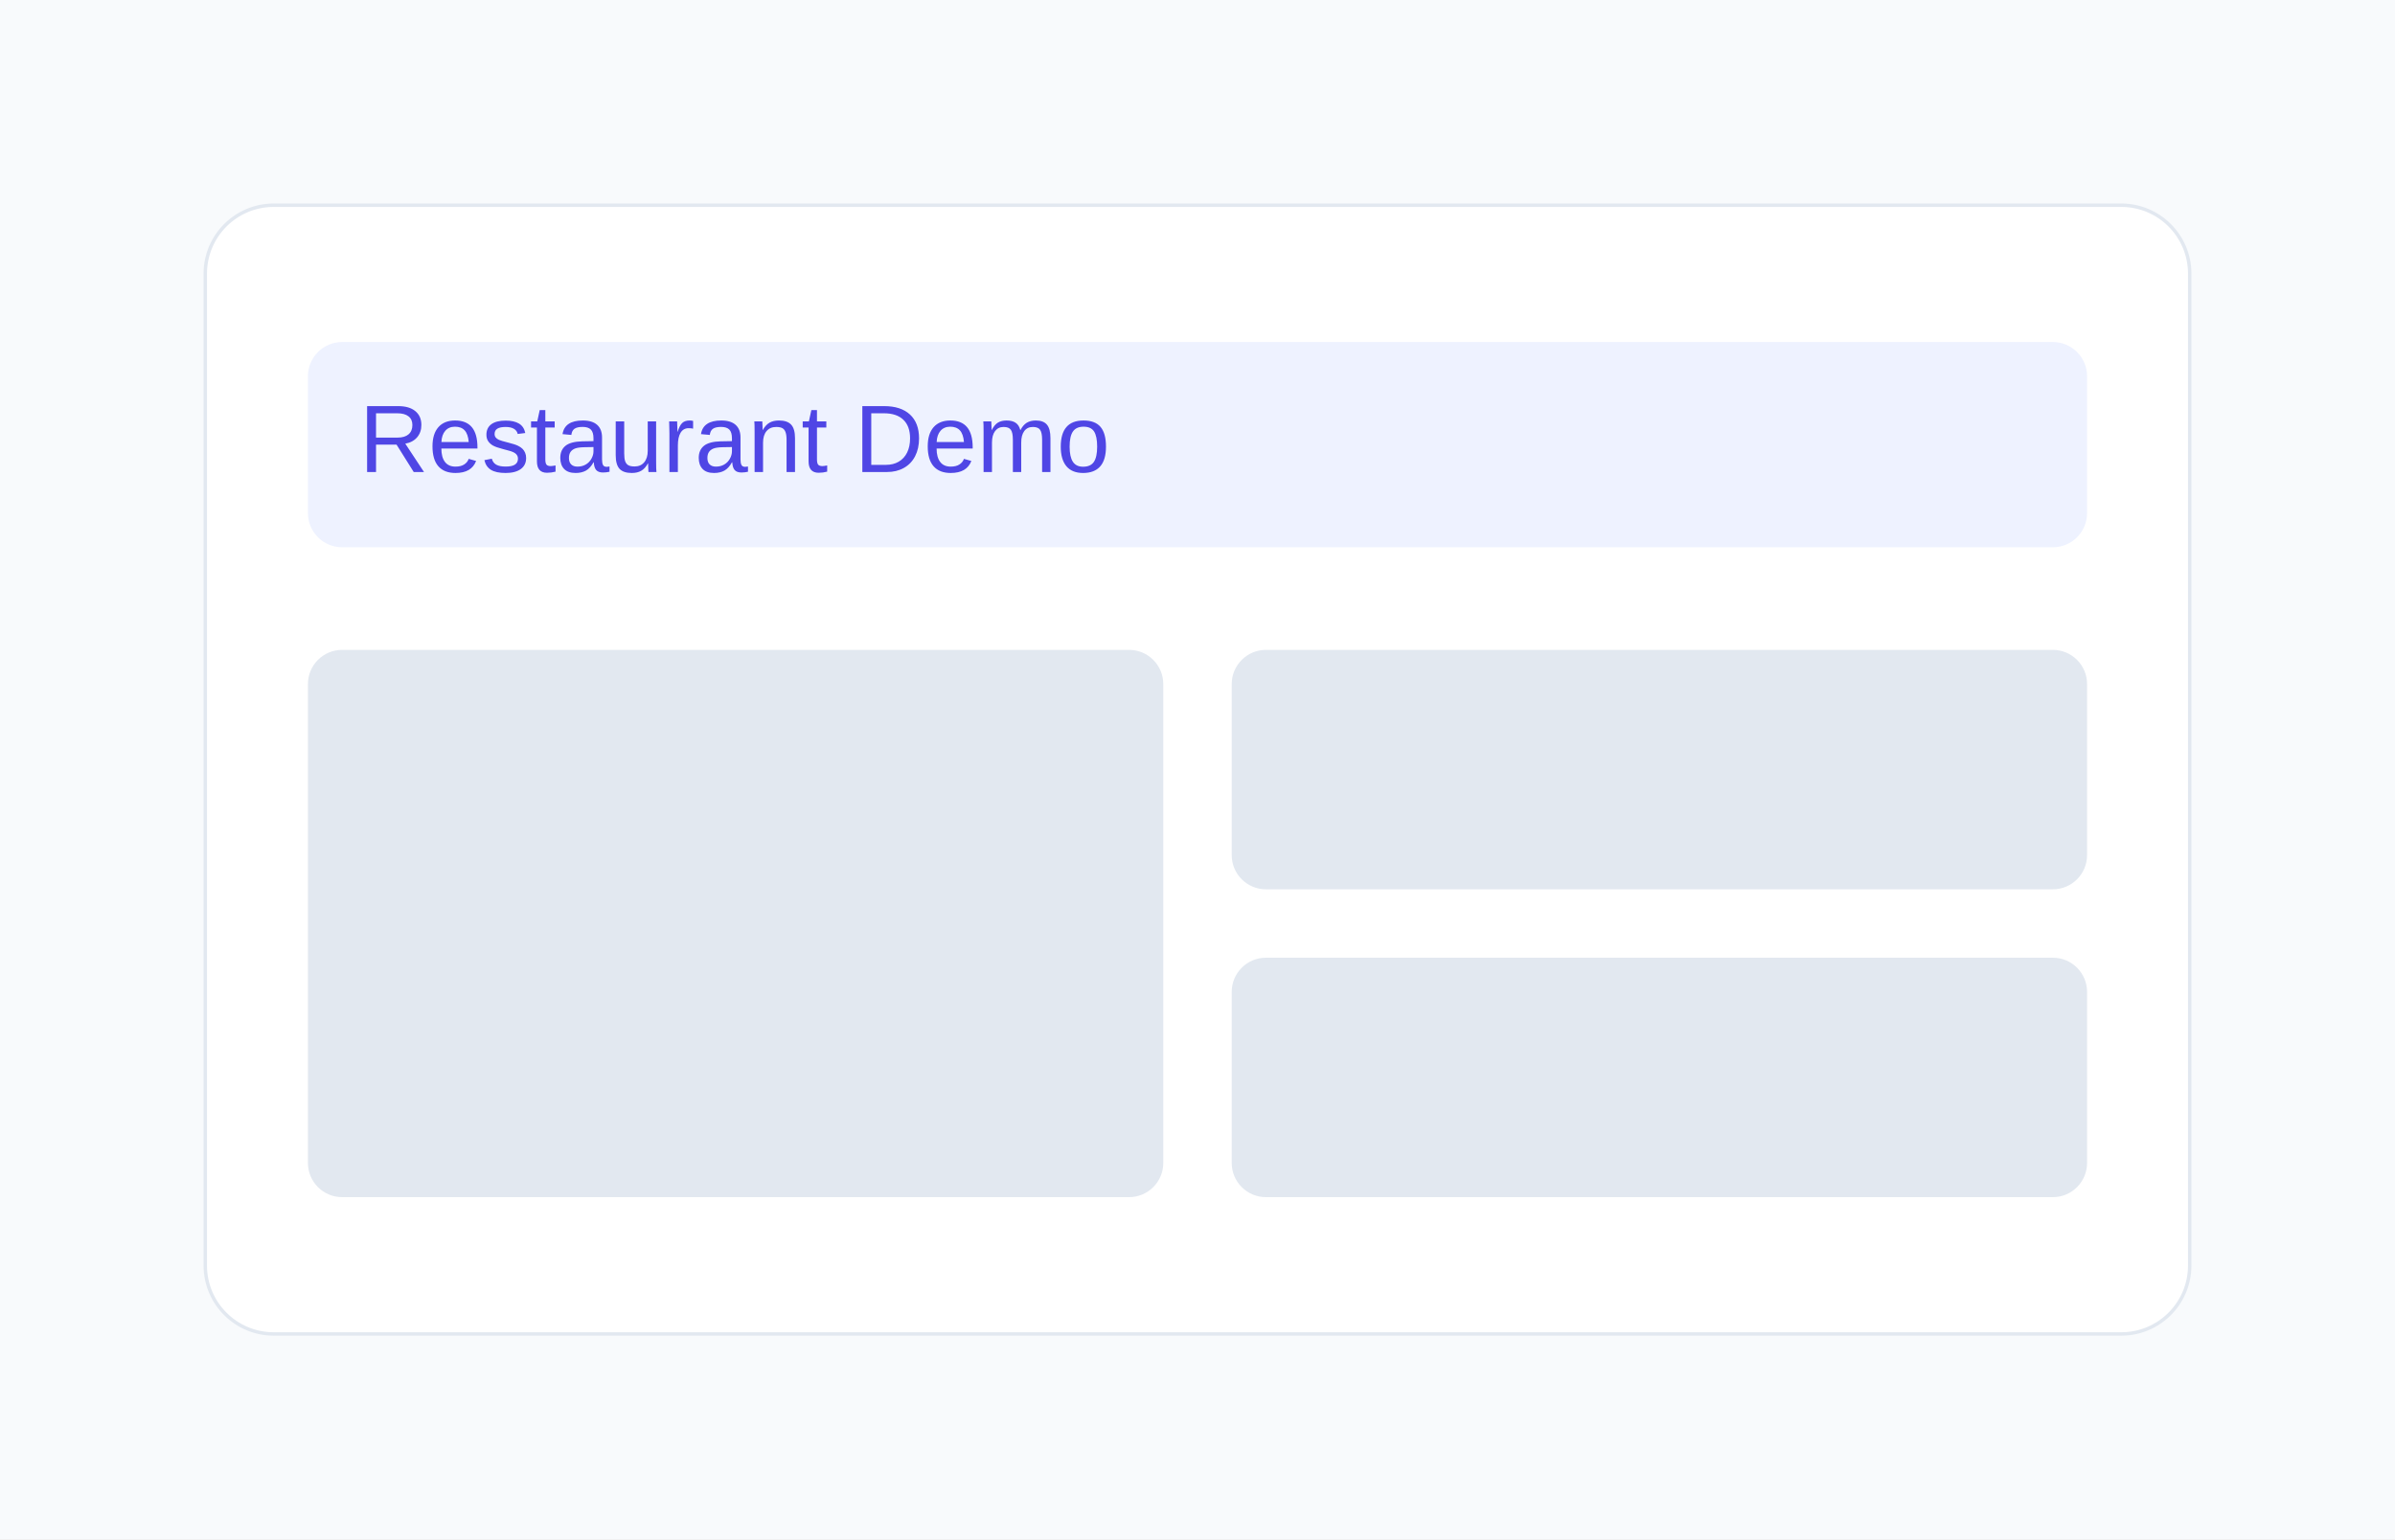
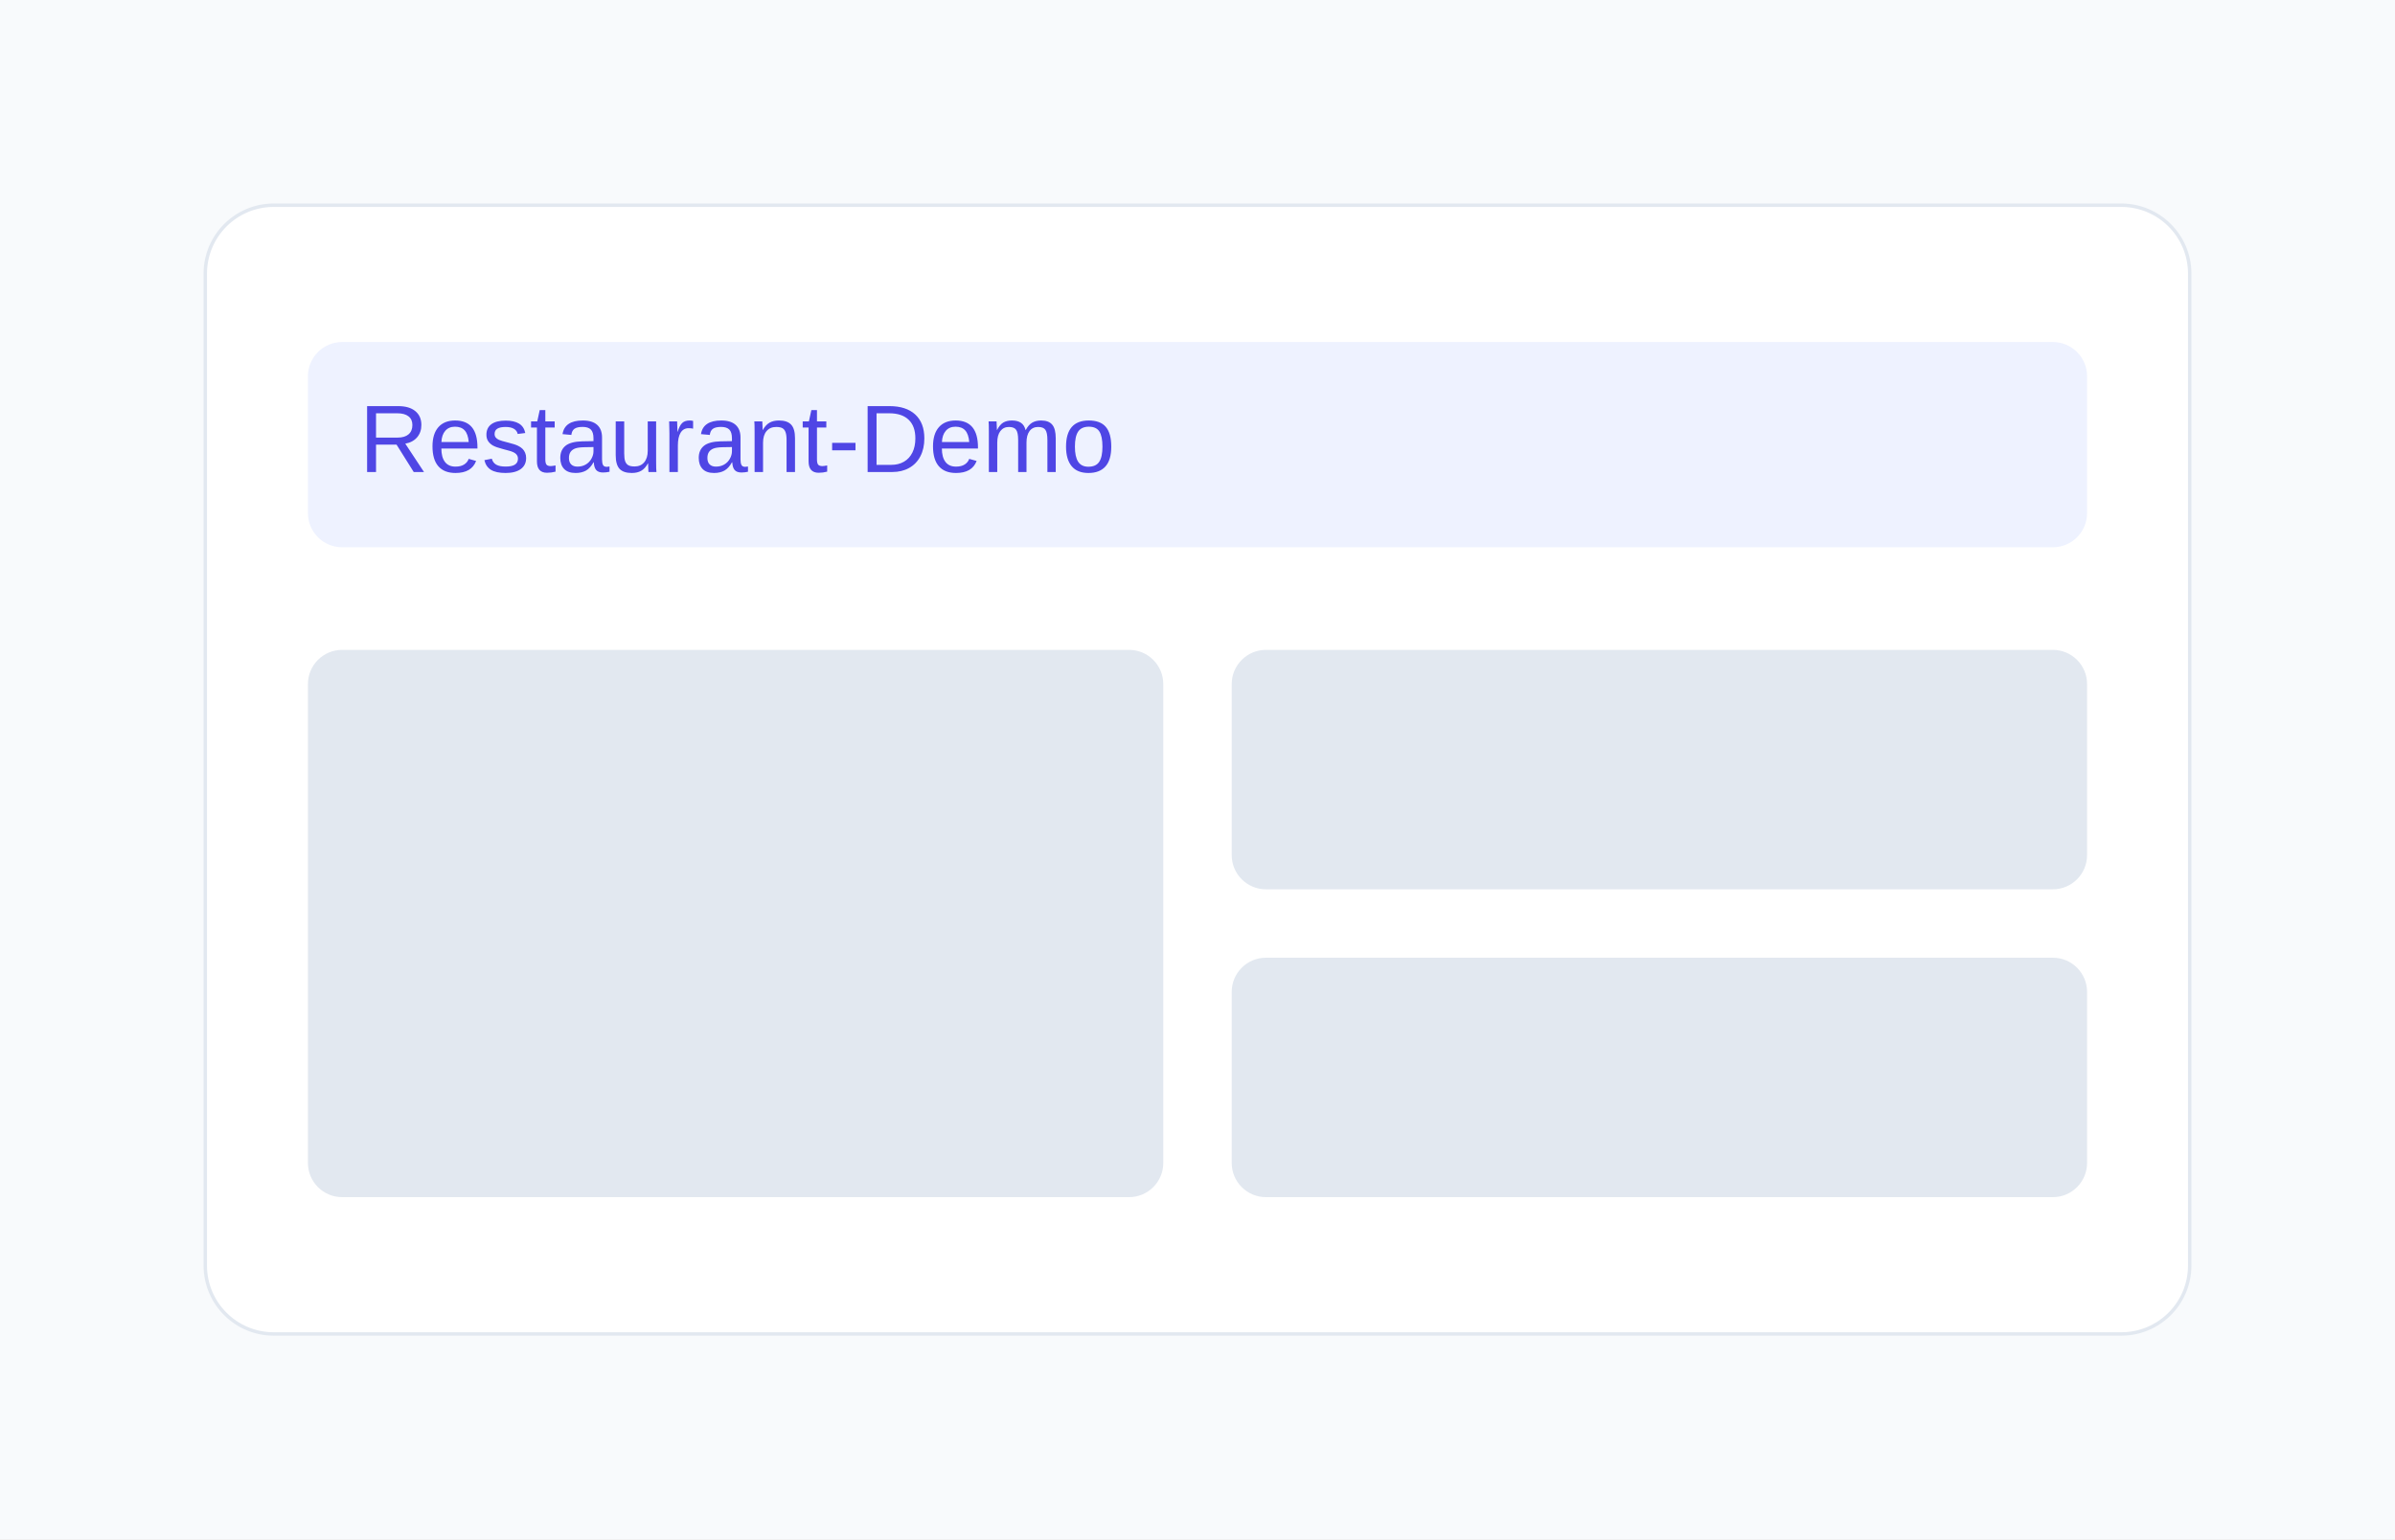
<svg xmlns="http://www.w3.org/2000/svg" width="700" height="450" viewBox="0 0 700 450" fill="none">
  <rect width="700" height="450" fill="#F8FAFC" />
  <rect x="60" y="60" width="580" height="330" rx="20" fill="white" stroke="#E2E8F0" />
  <rect x="90" y="100" width="520" height="60" rx="10" fill="#EEF2FF" />
  <rect x="90" y="190" width="250" height="160" rx="10" fill="#E2E8F0" />
  <rect x="360" y="190" width="250" height="70" rx="10" fill="#E2E8F0" />
  <rect x="360" y="280" width="250" height="70" rx="10" fill="#E2E8F0" />
-   <text x="105" y="138" fill="#4F46E5" font-size="28" font-family="Arial">Restaurant Demo</text>
+   <text x="105" y="138" fill="#4F46E5" font-size="28" font-family="Arial">Restaurant-Demo</text>
</svg>
